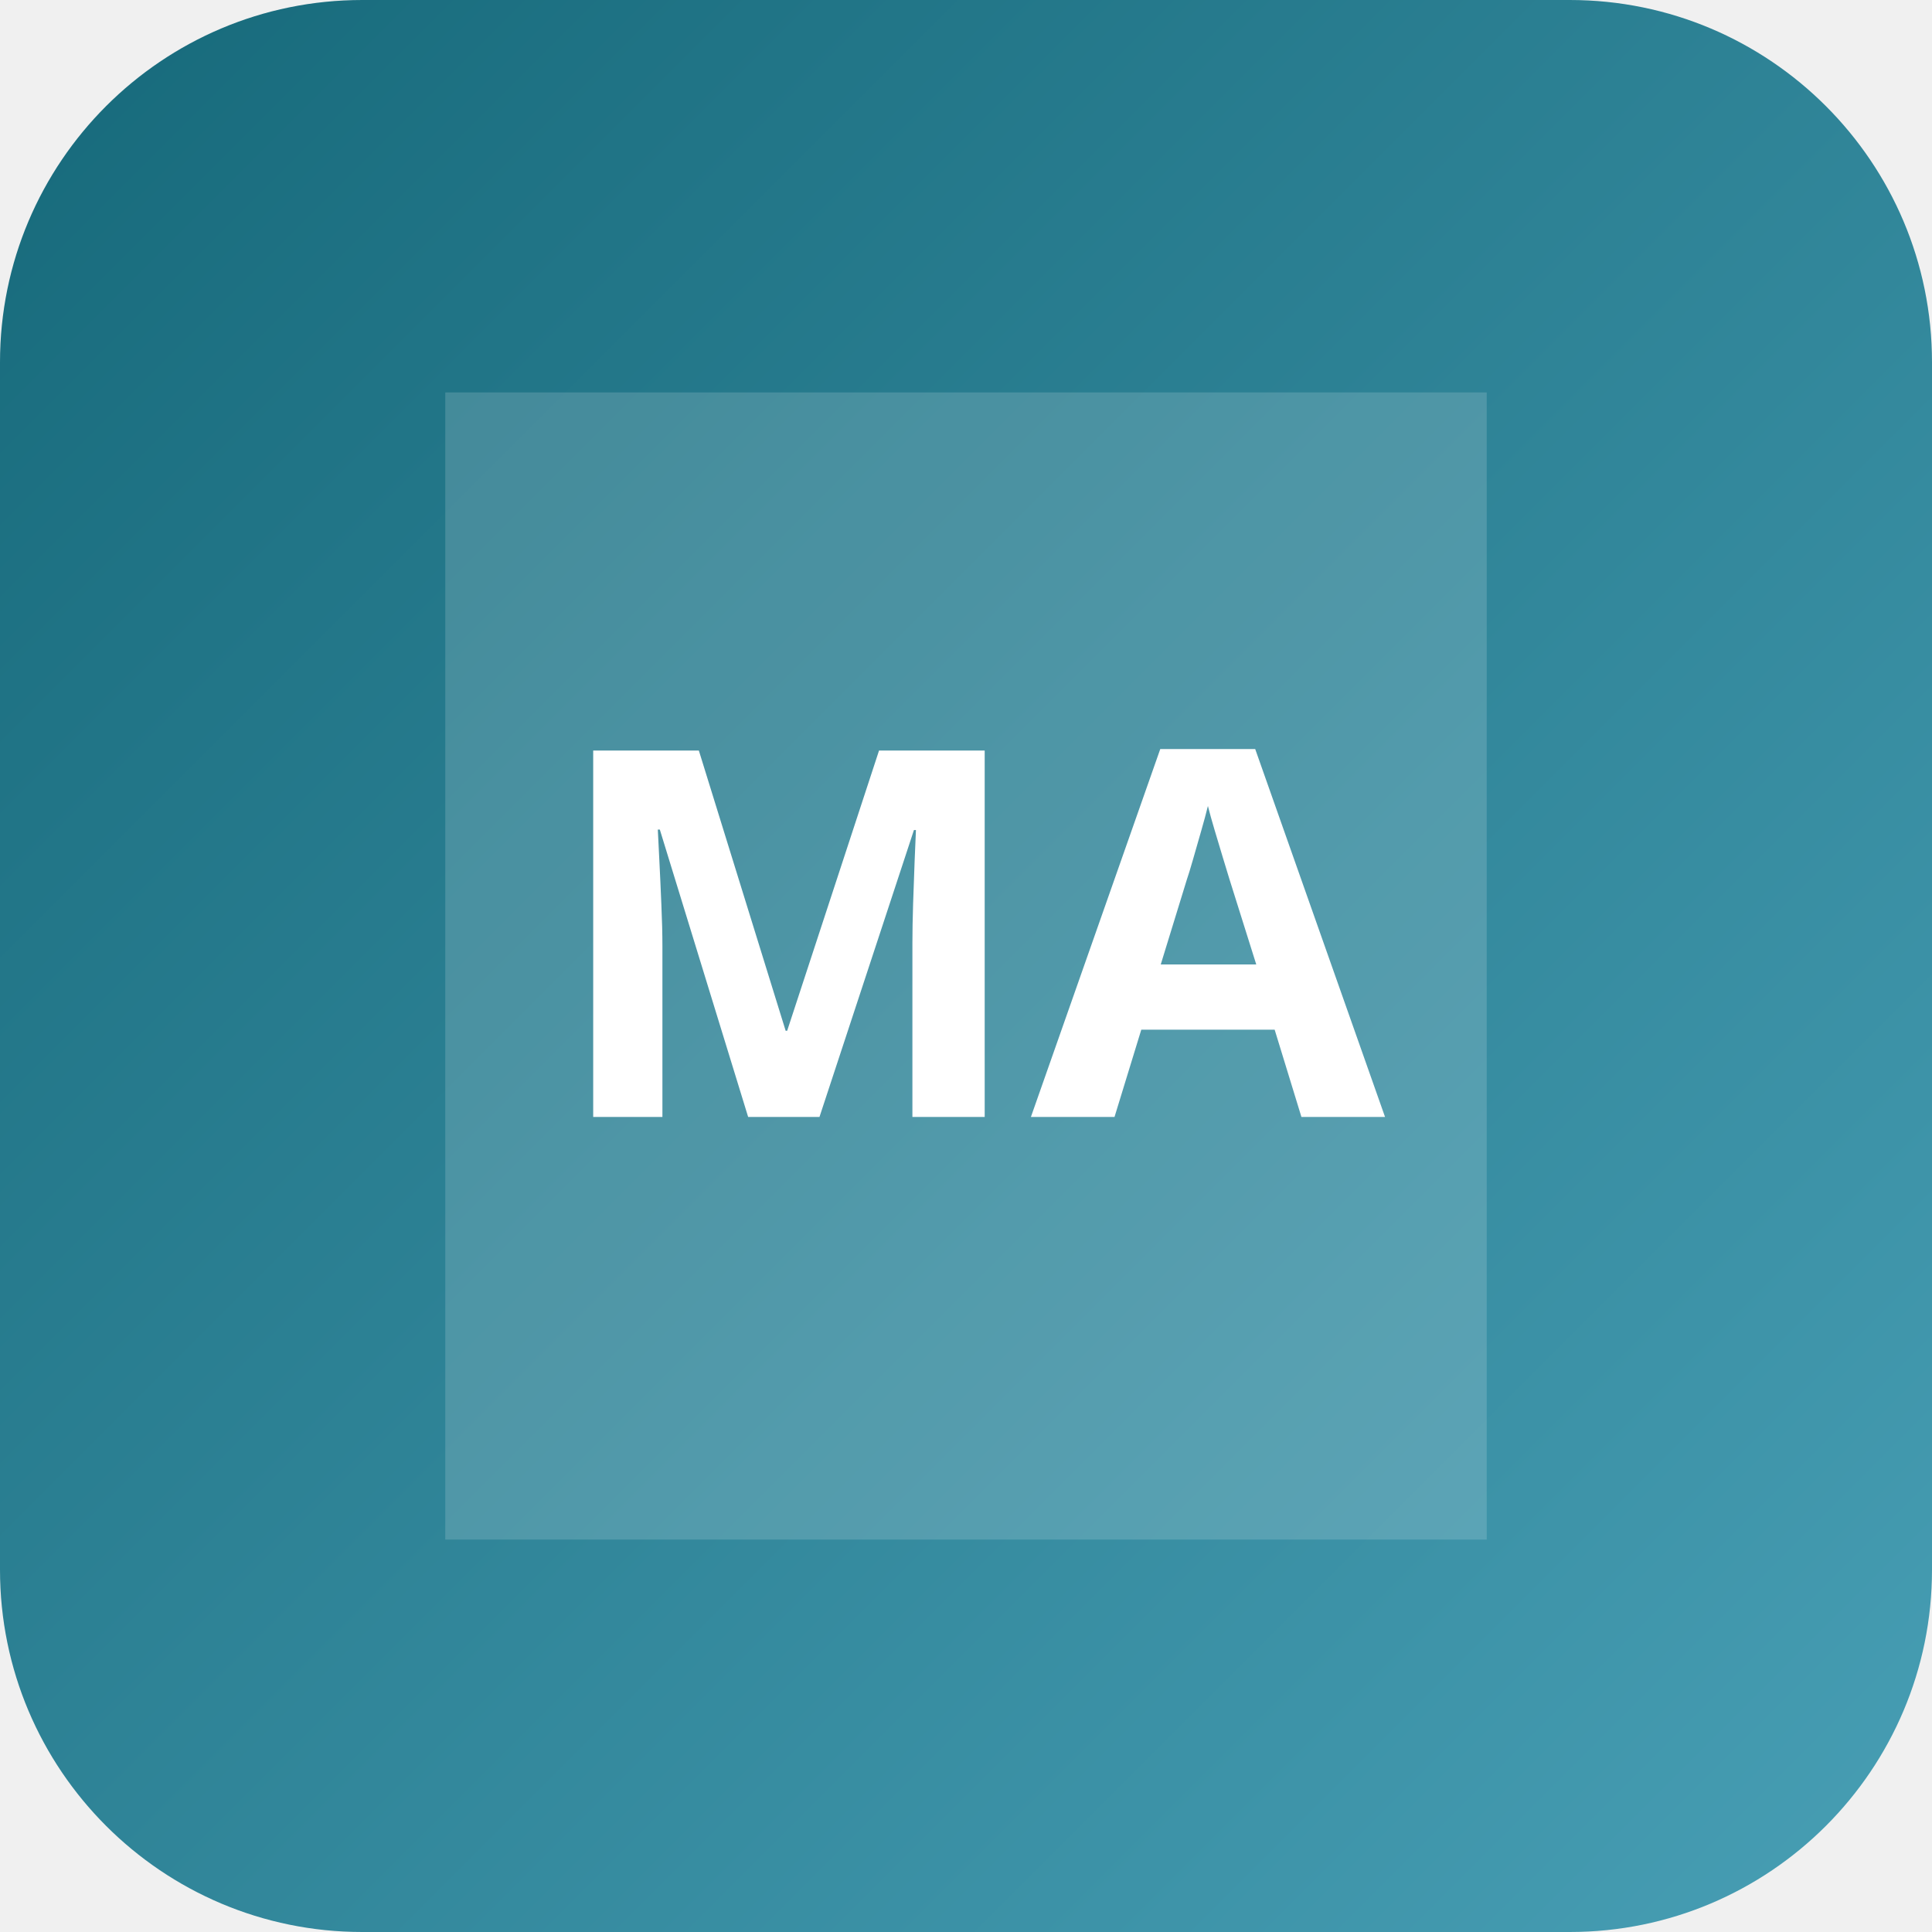
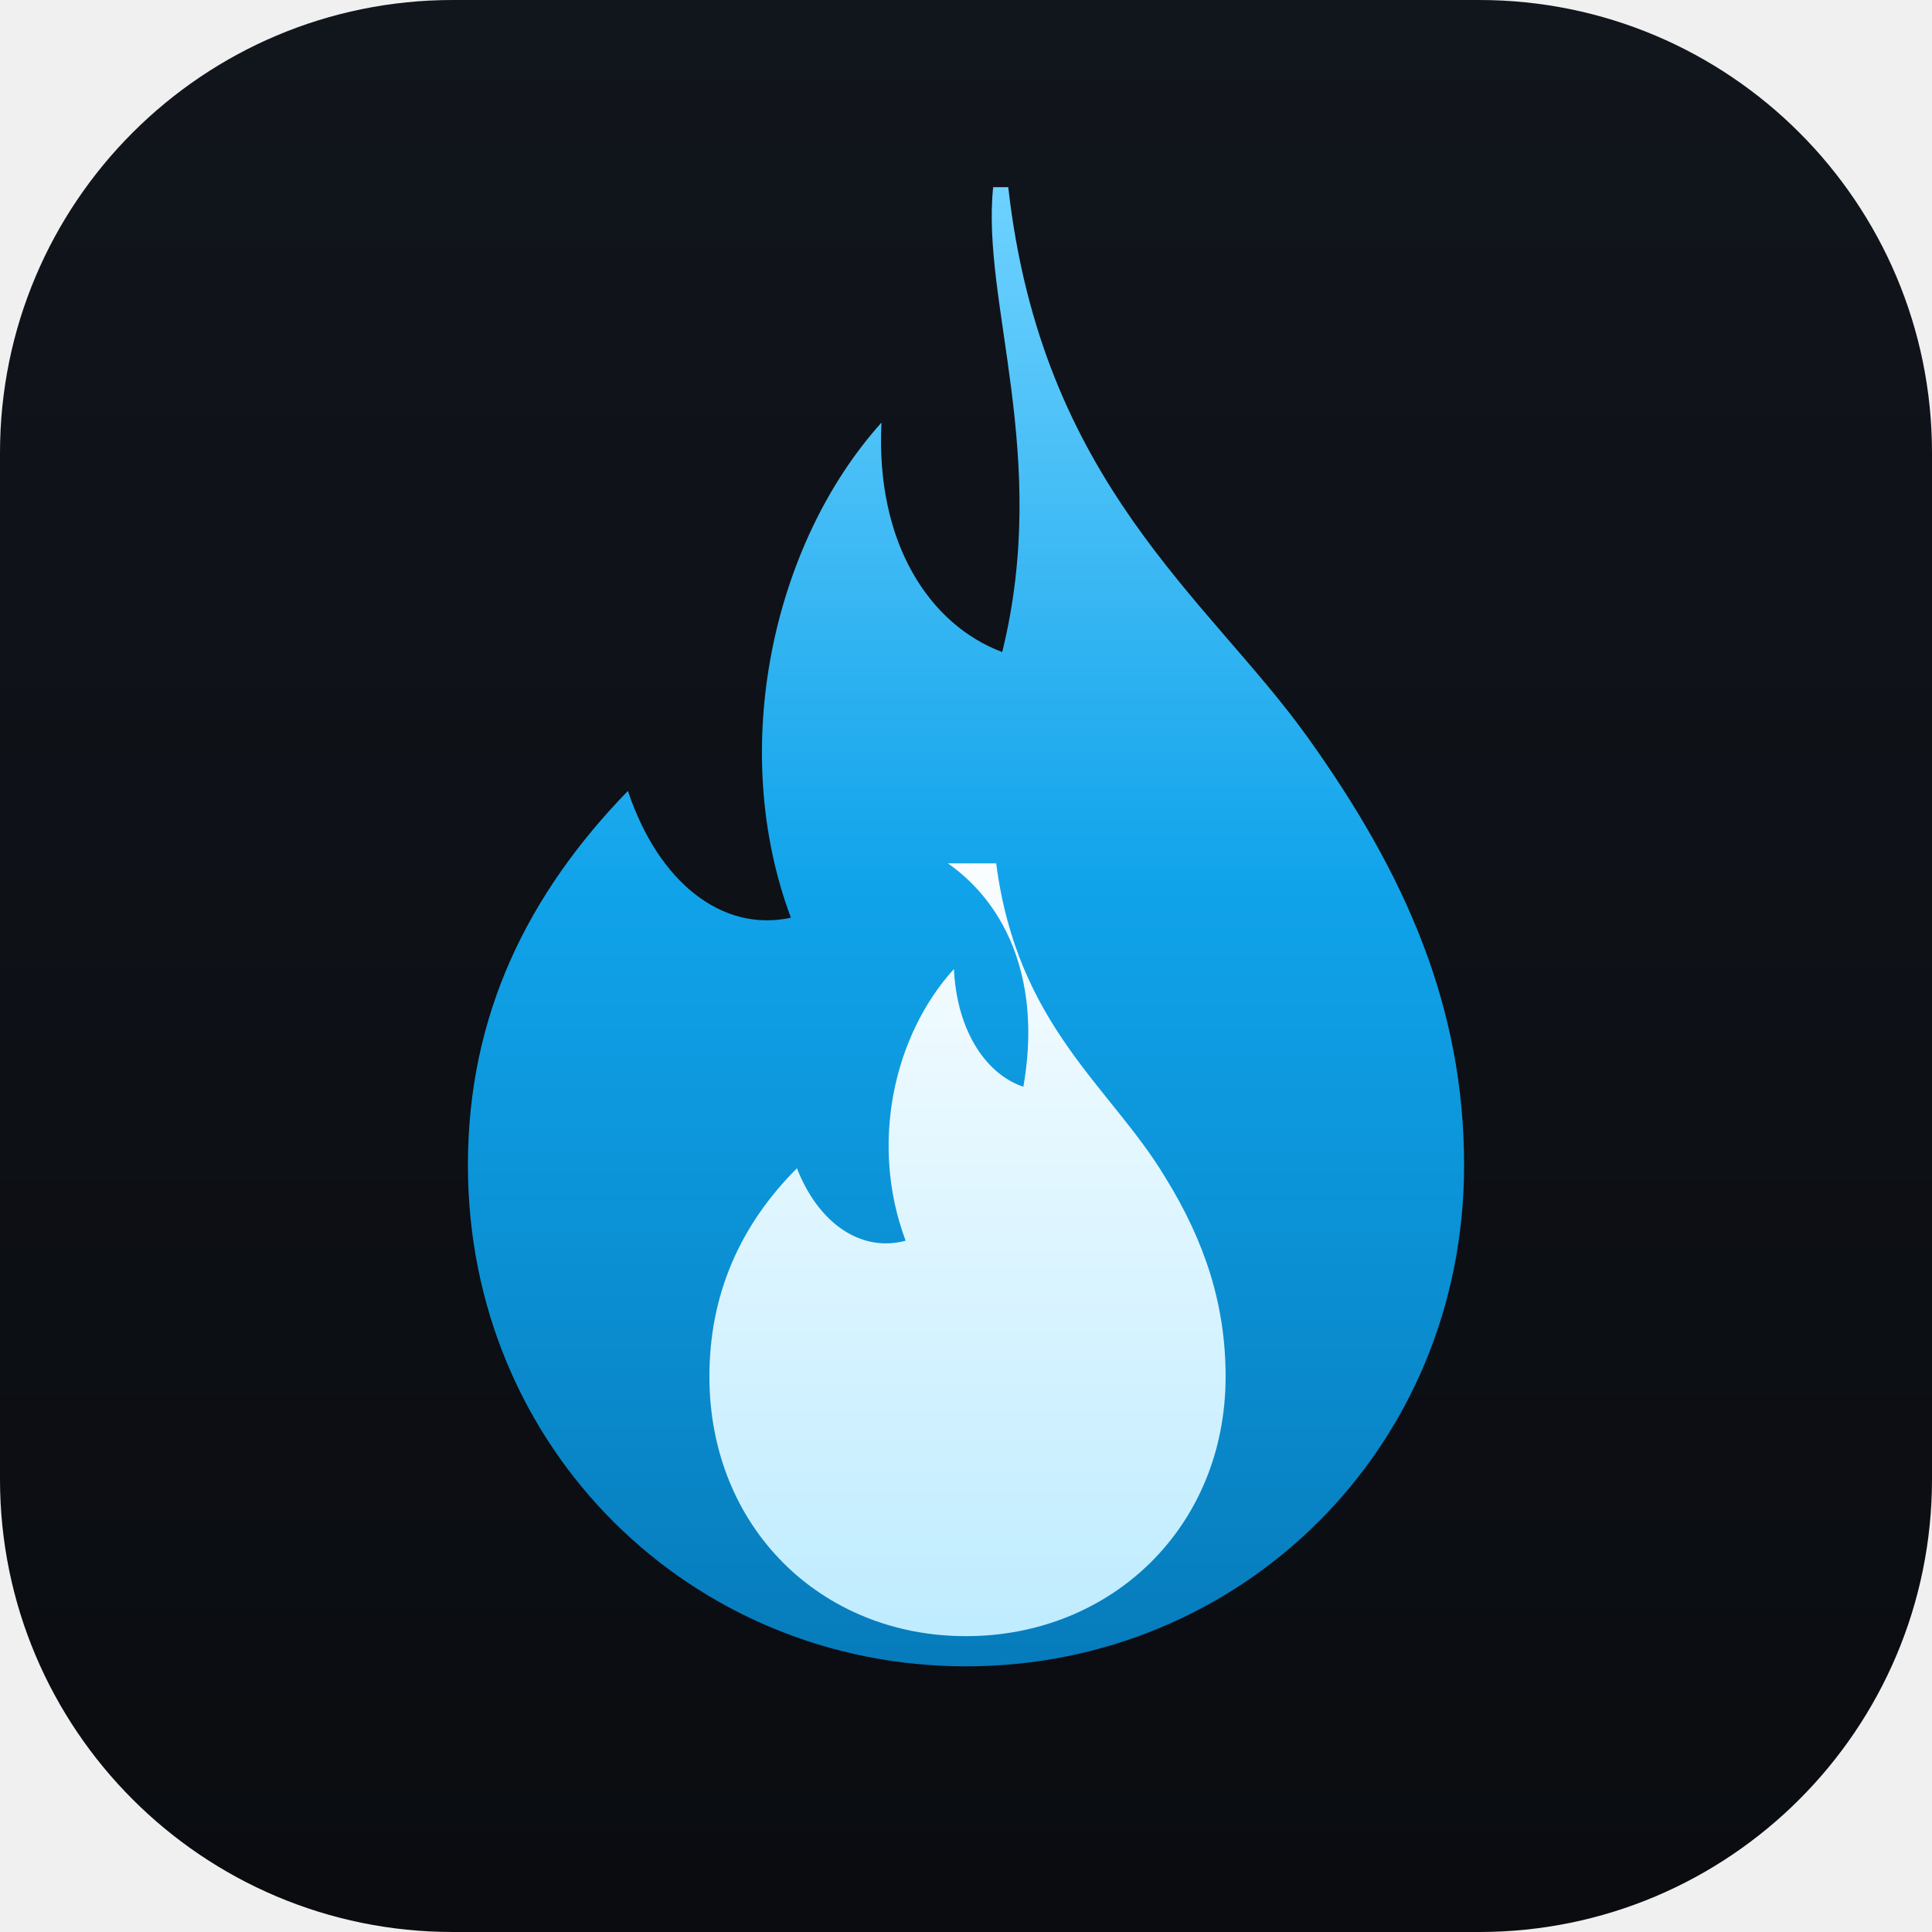
- <svg xmlns="http://www.w3.org/2000/svg" viewBox="0 0 256 256" role="img" aria-label="MangaFire placeholder">
+ <svg xmlns="http://www.w3.org/2000/svg" width="64" height="64" viewBox="0 0 64 64" fill="none">
  <defs>
-     <linearGradient id="g" x2="1" y2="1">
-       <stop stop-color="#16697a" />
-       <stop offset="1" stop-color="#489fb5" />
+     <linearGradient id="bg" x1="0" y1="0" x2="0" y2="64" gradientUnits="userSpaceOnUse">
+       <stop offset="0" stop-color="#11151c" />
+       <stop offset="1" stop-color="#0a0c10" />
+     </linearGradient>
+     <linearGradient id="flame" x1="32" y1="6" x2="32" y2="58" gradientUnits="userSpaceOnUse">
+       <stop offset="0" stop-color="#6fd2ff" />
+       <stop offset="0.45" stop-color="#10a3ea" />
+       <stop offset="1" stop-color="#0577b6" />
+     </linearGradient>
+     <linearGradient id="core" x1="32" y1="26" x2="32" y2="54" gradientUnits="userSpaceOnUse">
+       <stop offset="0" stop-color="#ffffff" />
+       <stop offset="1" stop-color="#bfecff" />
    </linearGradient>
  </defs>
-   <rect width="256" height="256" rx="48" fill="url(#g)" />
-   <path d="M59 52h138v152H59z" fill="#fff" opacity=".16" />
-   <text x="128" y="148" text-anchor="middle" font-family="system-ui,sans-serif" font-size="68" font-weight="700" fill="#fff">MA</text>
+   <rect width="64" height="64" rx="15" fill="url(#bg)" />
+   <path d="M33.4 6.2c1.1 9.8 6.6 13.6 9.9 18.2 3.3 4.6 5.2 9 5.2 14.2 0 9.4-7.4 16.6-16.5 16.6S15.5 48 15.5 38.6c0-5 2-9 5.3-12.4 1 3 3.1 4.7 5.4 4.2-2.1-5.6-.6-12.4 3-16.4-.2 4 1.6 6.7 4 7.6 1.6-6.5-.7-11.6-.3-15.4z" fill="url(#flame)" />
+   <path d="M33 28.6c.7 5.4 3.8 7.4 5.6 10.4 1.3 2.1 2 4.2 2 6.6 0 5-3.8 8.6-8.6 8.6s-8.5-3.6-8.5-8.6c0-2.7 1-5 2.9-6.9.7 1.8 2.1 2.8 3.6 2.4-1.2-3.2-.4-6.8 1.6-9 .1 2.1 1.1 3.5 2.3 3.9.6-3.4-.5-6-2.5-7.4z" fill="url(#core)" />
</svg>
